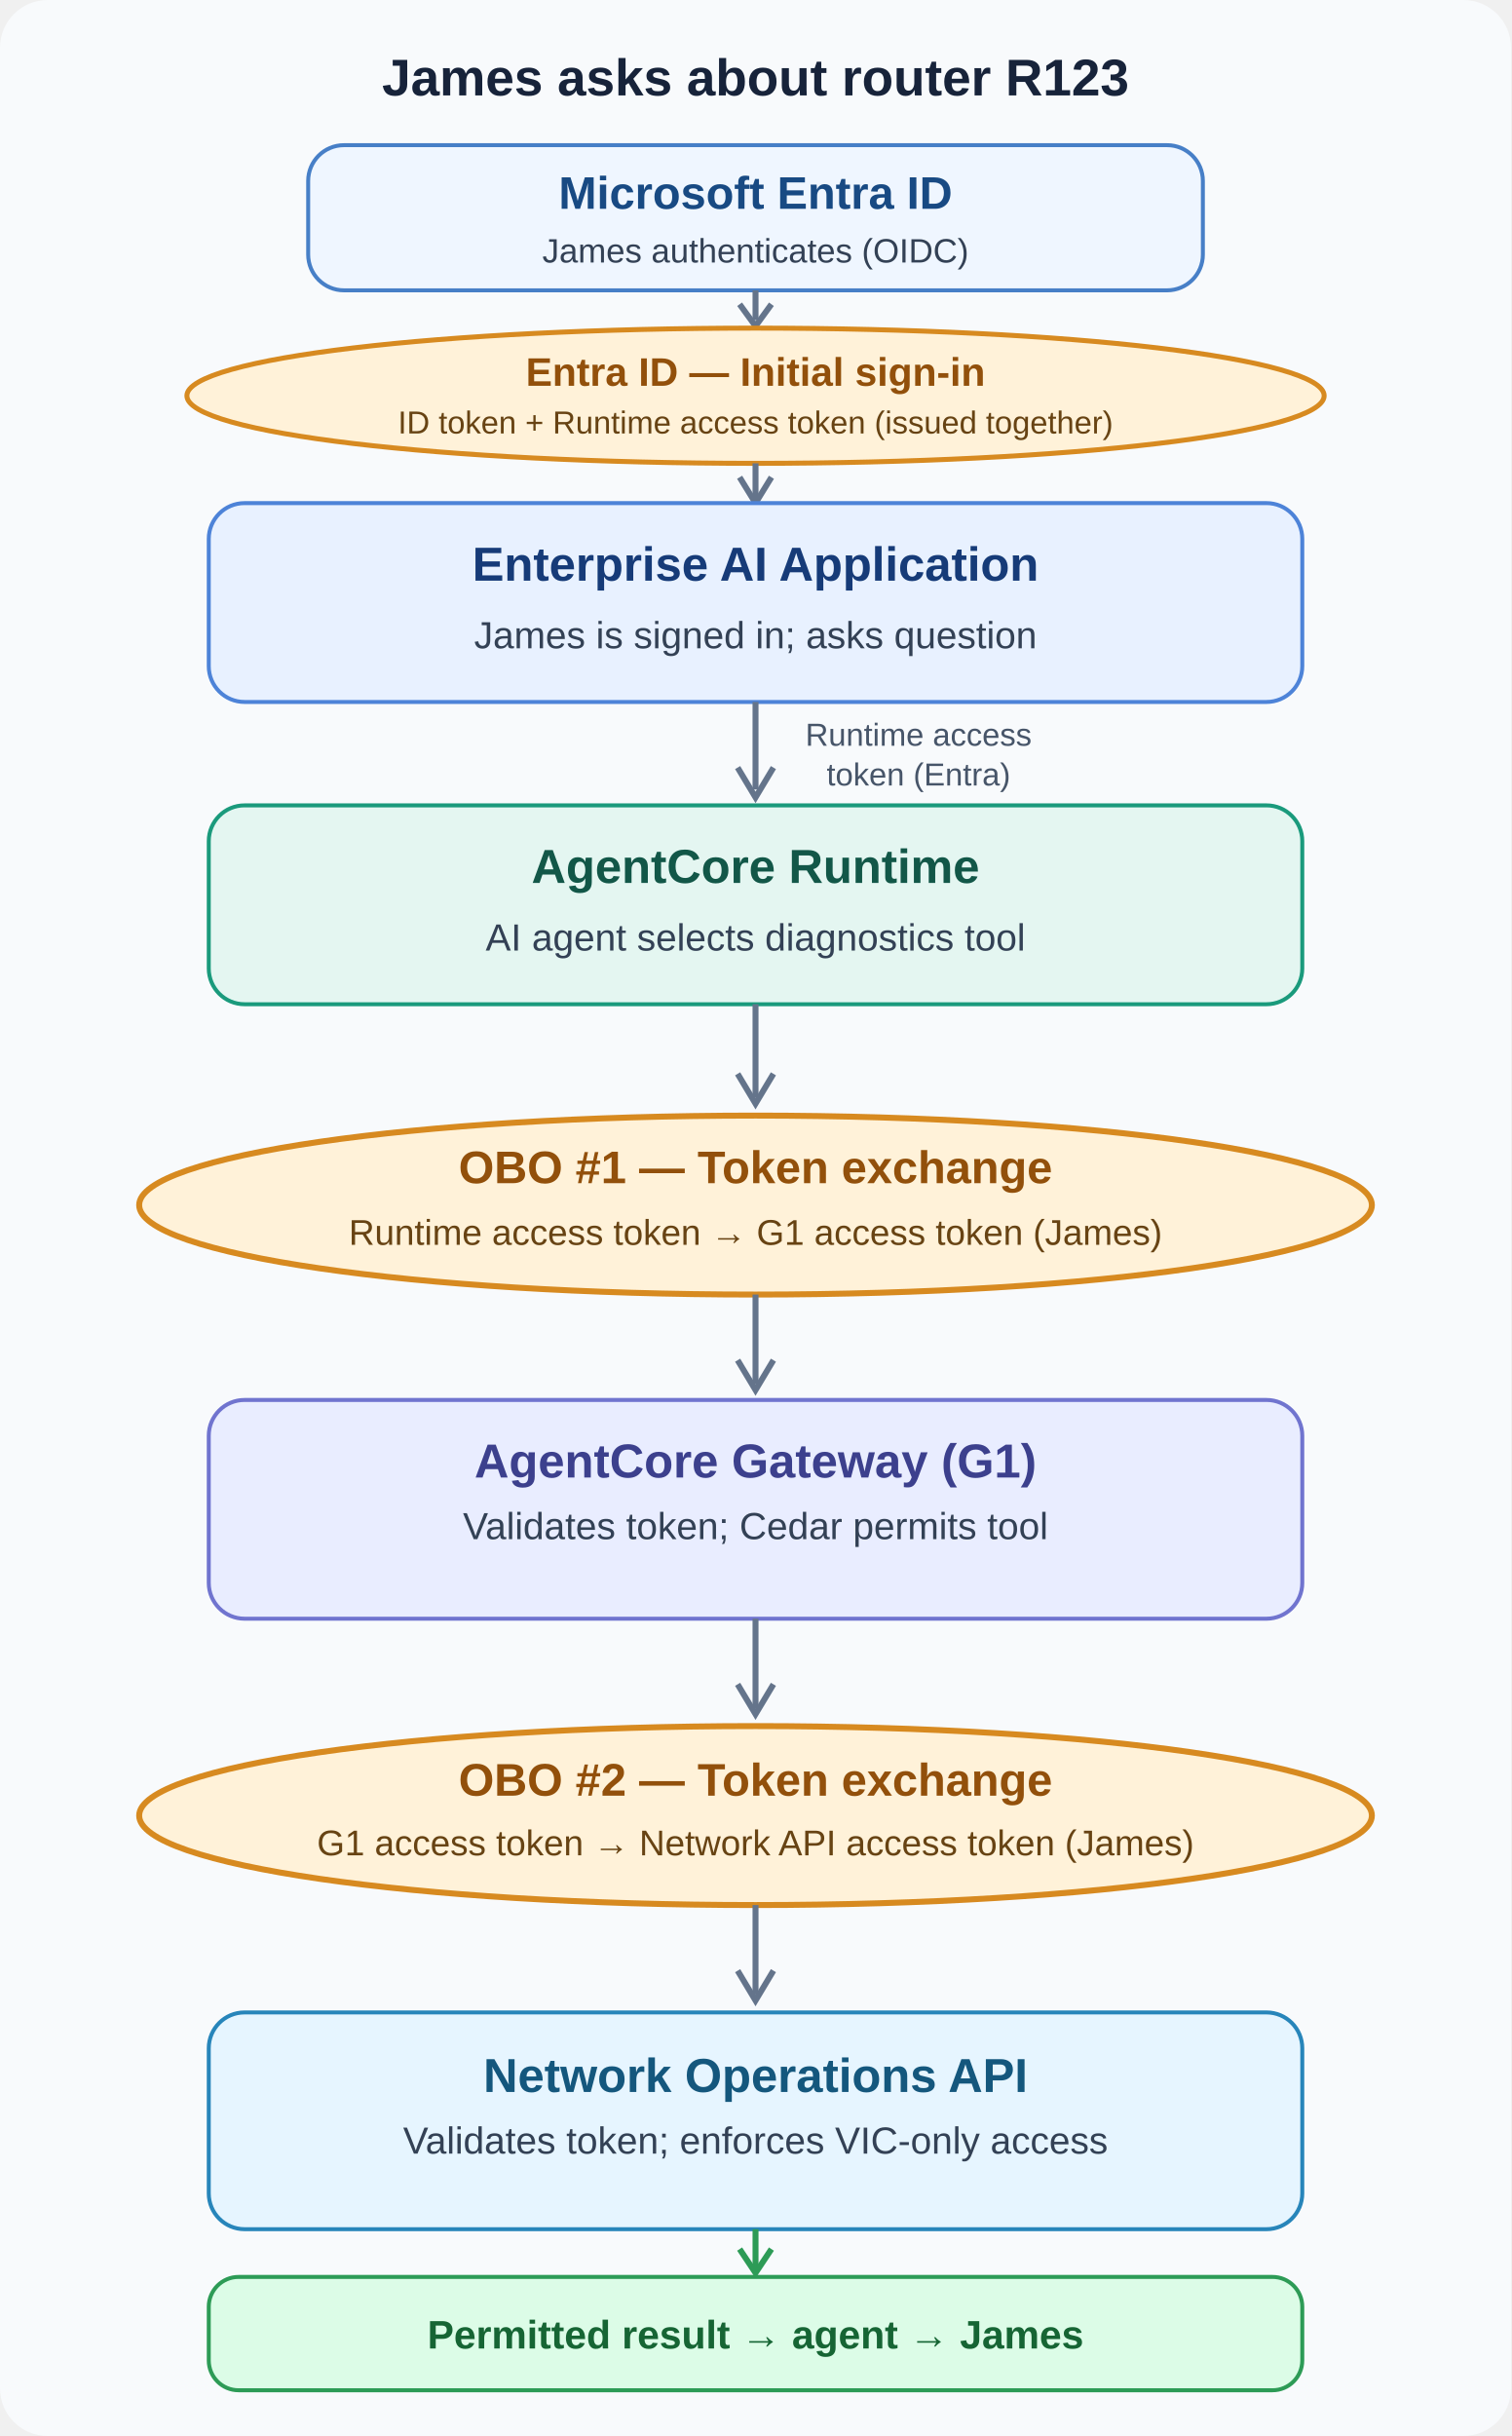
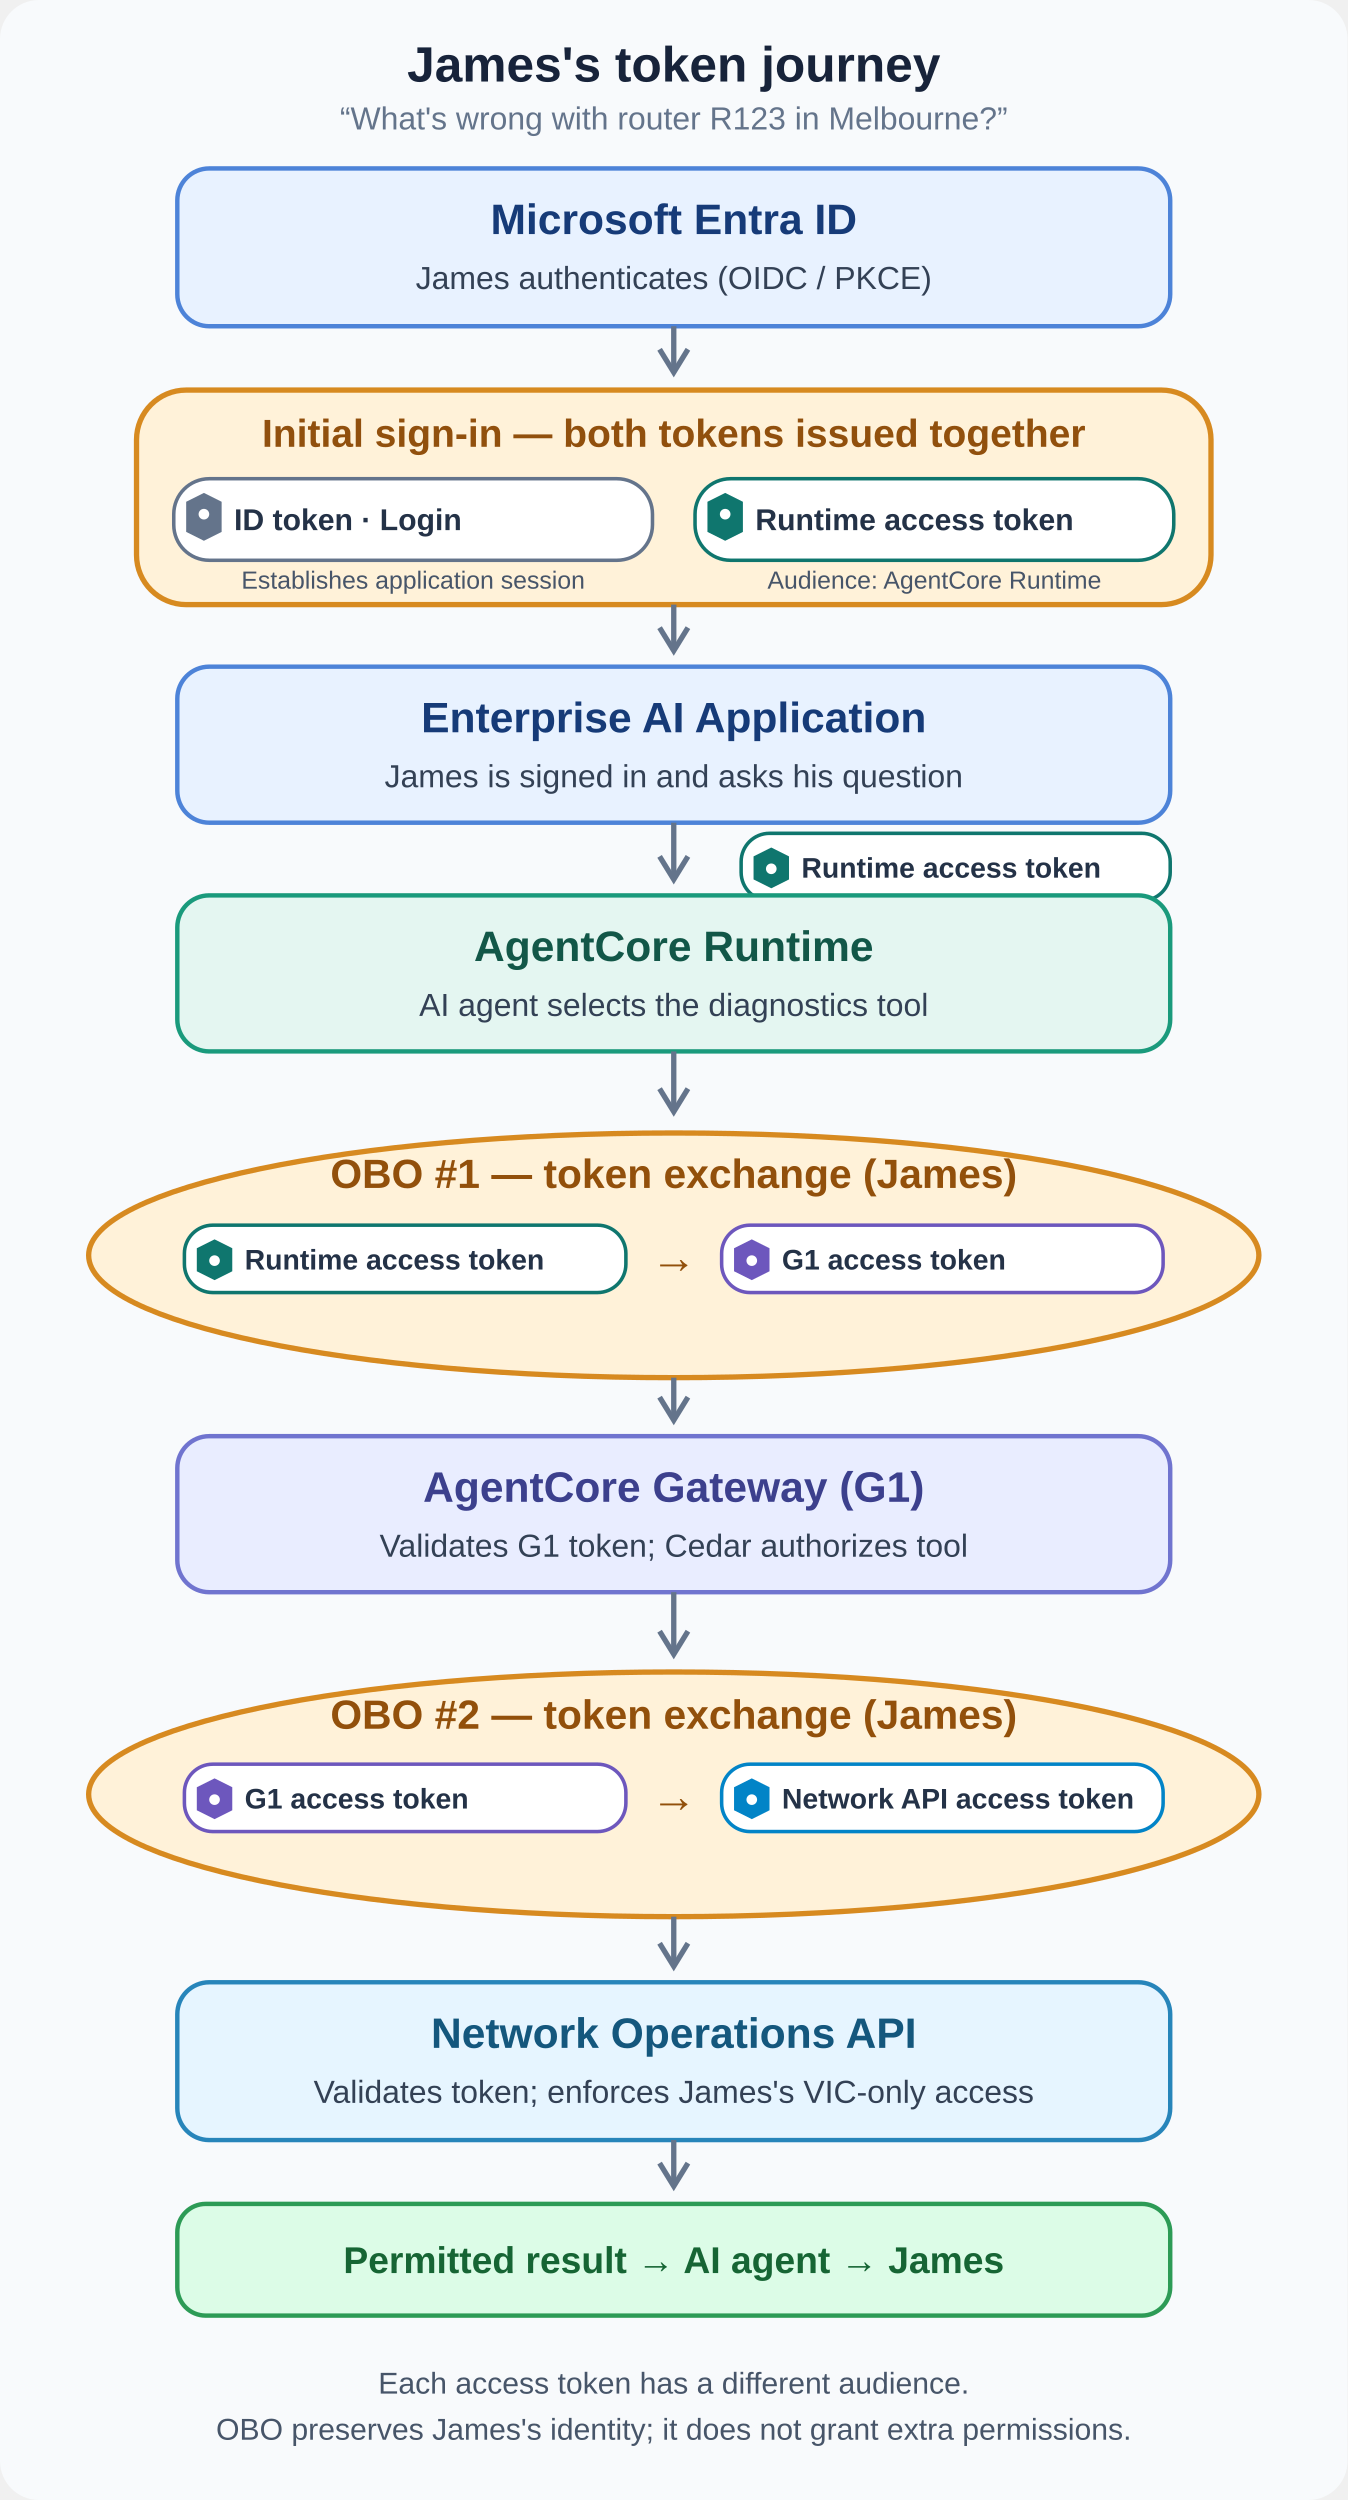
- <svg xmlns="http://www.w3.org/2000/svg" width="760" height="1225" viewBox="0 0 760 1225" role="img" aria-labelledby="title desc">
-   <rect width="760" height="1225" rx="24" fill="#f8fafc" />
-   <text x="380" y="48" text-anchor="middle" font-family="Arial,sans-serif" font-size="26" font-weight="700" fill="#17233a">James asks about router R123</text>
-   <g font-family="Arial,sans-serif" text-anchor="middle">
-     <rect x="155" y="73" width="450" height="73" rx="18" fill="#eff6ff" stroke="#477fc7" stroke-width="2" />
-     <text x="380" y="105" font-size="23" font-weight="700" fill="#184a83">Microsoft Entra ID</text>
-     <text x="380" y="132" font-size="17" fill="#334155">James authenticates (OIDC)</text>
-     <path d="M380 146 V161" stroke="#64748b" stroke-width="3" />
-     <path d="M372 153 L380 164 L388 153" fill="none" stroke="#64748b" stroke-width="3" />
-     <ellipse cx="380" cy="199" rx="286" ry="34" fill="#fff2d9" stroke="#d78a20" stroke-width="2.5" />
-     <text x="380" y="194" font-size="20" font-weight="700" fill="#92500b">Entra ID — Initial sign-in</text>
-     <text x="380" y="218" font-size="16" fill="#674313">ID token + Runtime access token (issued together)</text>
-     <path d="M380 233 V251" stroke="#64748b" stroke-width="3" />
-     <path d="M372 240 L380 253 L388 240" fill="none" stroke="#64748b" stroke-width="3" />
-   </g>
-   <g font-family="Arial,sans-serif" text-anchor="middle" transform="translate(0 175)">
-     <rect x="105" y="78" width="550" height="100" rx="18" fill="#e8f1ff" stroke="#4d83d8" stroke-width="2" />
-     <text x="380" y="117" font-size="24" font-weight="700" fill="#163b78">Enterprise AI Application</text>
-     <text x="380" y="151" font-size="19" fill="#334155">James is signed in; asks question</text>
-     <path d="M380 178 V222" stroke="#64748b" stroke-width="3" fill="none" />
-     <path d="M371 211 L380 226 L389 211" fill="none" stroke="#64748b" stroke-width="3" />
-     <text x="462" y="200" font-size="16" fill="#475569">Runtime access</text>
-     <text x="462" y="220" font-size="16" fill="#475569">token (Entra)</text>
-     <rect x="105" y="230" width="550" height="100" rx="18" fill="#e4f6f1" stroke="#1a9a7c" stroke-width="2" />
-     <text x="380" y="269" font-size="24" font-weight="700" fill="#125748">AgentCore Runtime</text>
-     <text x="380" y="303" font-size="19" fill="#334155">AI agent selects diagnostics tool</text>
-     <path d="M380 330 V377" stroke="#64748b" stroke-width="3" fill="none" />
-     <path d="M371 365 L380 380 L389 365" fill="none" stroke="#64748b" stroke-width="3" />
-     <ellipse cx="380" cy="431" rx="310" ry="45" fill="#fff2d9" stroke="#d78a20" stroke-width="3" />
-     <text x="380" y="420" font-size="23" font-weight="700" fill="#92500b">OBO #1 — Token exchange</text>
-     <text x="380" y="451" font-size="18" fill="#674313">Runtime access token → G1 access token (James)</text>
-     <path d="M380 476 V521" stroke="#64748b" stroke-width="3" fill="none" />
-     <path d="M371 509 L380 524 L389 509" fill="none" stroke="#64748b" stroke-width="3" />
-     <rect x="105" y="529" width="550" height="110" rx="18" fill="#e9edff" stroke="#7074cf" stroke-width="2" />
-     <text x="380" y="568" font-size="24" font-weight="700" fill="#3c408d">AgentCore Gateway (G1)</text>
-     <text x="380" y="599" font-size="19" fill="#334155">Validates token; Cedar permits tool</text>
-     <path d="M380 639 V684" stroke="#64748b" stroke-width="3" fill="none" />
-     <path d="M371 672 L380 687 L389 672" fill="none" stroke="#64748b" stroke-width="3" />
-     <ellipse cx="380" cy="738" rx="310" ry="45" fill="#fff2d9" stroke="#d78a20" stroke-width="3" />
-     <text x="380" y="728" font-size="23" font-weight="700" fill="#92500b">OBO #2 — Token exchange</text>
-     <text x="380" y="758" font-size="18" fill="#674313">G1 access token → Network API access token (James)</text>
-     <path d="M380 783 V828" stroke="#64748b" stroke-width="3" fill="none" />
-     <path d="M371 816 L380 831 L389 816" fill="none" stroke="#64748b" stroke-width="3" />
-     <rect x="105" y="837" width="550" height="109" rx="18" fill="#e6f5ff" stroke="#2785ba" stroke-width="2" />
-     <text x="380" y="877" font-size="24" font-weight="700" fill="#14577d">Network Operations API</text>
-     <text x="380" y="908" font-size="19" fill="#334155">Validates token; enforces VIC-only access</text>
-     <rect x="105" y="970" width="550" height="57" rx="15" fill="#dcfce7" stroke="#2d9b56" stroke-width="2" />
-     <text x="380" y="1006" font-size="20" font-weight="700" fill="#166534">Permitted result → agent → James</text>
-     <path d="M380 946 V966" stroke="#2d9b56" stroke-width="3" />
-     <path d="M372 956 L380 968 L388 956" fill="none" stroke="#2d9b56" stroke-width="3" />
+ <svg xmlns="http://www.w3.org/2000/svg" width="760" height="1410" viewBox="0 0 760 1410" role="img" aria-labelledby="title desc">
+   <rect width="760" height="1410" rx="22" fill="#f8fafc" />
+   <g font-family="Arial,Helvetica,sans-serif">
+     <text x="380" y="46" text-anchor="middle" font-size="28" font-weight="700" fill="#17233a">James's token journey</text>
+     <text x="380" y="73" text-anchor="middle" font-size="18" fill="#64748b">“What's wrong with router R123 in Melbourne?”</text>
+     <rect x="100" y="95" width="560" height="89" rx="18" fill="#e8f2ff" stroke="#4d83d8" stroke-width="2.5" />
+     <text x="380" y="132" text-anchor="middle" font-size="24" font-weight="700" fill="#163b78">Microsoft Entra ID</text>
+     <text x="380" y="163" text-anchor="middle" font-size="18" fill="#334155">James authenticates (OIDC / PKCE)</text>
+     <path d="M380 184V208" stroke="#64748b" stroke-width="3" fill="none" />
+     <path d="M372 197L380 210L388 197" stroke="#64748b" stroke-width="3" fill="none" />
+     <rect x="77" y="220" width="606" height="121" rx="28" fill="#fff2d9" stroke="#d78a20" stroke-width="3" />
+     <text x="380" y="252" text-anchor="middle" font-size="22" font-weight="700" fill="#91500d">Initial sign-in — both tokens issued together</text>
+     <rect x="98" y="270" width="270" height="46" rx="20" fill="#fff" stroke="#64748b" stroke-width="2" />
+     <path d="M115 278l10 5v17l-10 5l-10 -5v-17z" fill="#64748b" />
+     <circle cx="115" cy="290" r="3" fill="#fff" />
+     <text x="132" y="299" font-size="17" font-weight="700" fill="#243247">ID token · Login</text>
+     <rect x="392" y="270" width="270" height="46" rx="20" fill="#fff" stroke="#0f766e" stroke-width="2" />
+     <path d="M409 278l10 5v17l-10 5l-10 -5v-17z" fill="#0f766e" />
+     <circle cx="409" cy="290" r="3" fill="#fff" />
+     <text x="426" y="299" font-size="17" font-weight="700" fill="#243247">Runtime access token</text>
+     <text x="233" y="332" text-anchor="middle" font-size="14" fill="#475569">Establishes application session</text>
+     <text x="527" y="332" text-anchor="middle" font-size="14" fill="#475569">Audience: AgentCore Runtime</text>
+     <path d="M380 341V365" stroke="#64748b" stroke-width="3" fill="none" />
+     <path d="M372 354L380 367L388 354" stroke="#64748b" stroke-width="3" fill="none" />
+     <rect x="100" y="376" width="560" height="88" rx="18" fill="#e8f2ff" stroke="#4d83d8" stroke-width="2.5" />
+     <text x="380" y="413" text-anchor="middle" font-size="24" font-weight="700" fill="#163b78">Enterprise AI Application</text>
+     <text x="380" y="444" text-anchor="middle" font-size="18" fill="#334155">James is signed in and asks his question</text>
+     <path d="M380 464V494" stroke="#64748b" stroke-width="3" fill="none" />
+     <path d="M372 483L380 496L388 483" stroke="#64748b" stroke-width="3" fill="none" />
+     <rect x="418" y="470" width="242" height="38" rx="16" fill="#fff" stroke="#0f766e" stroke-width="2" />
+     <path d="M435 478l10 5v13l-10 5l-10 -5v-13z" fill="#0f766e" />
+     <circle cx="435" cy="490" r="3" fill="#fff" />
+     <text x="452" y="495" font-size="16" font-weight="700" fill="#243247">Runtime access token</text>
+     <rect x="100" y="505" width="560" height="88" rx="18" fill="#e4f6f1" stroke="#1a9a7c" stroke-width="2.5" />
+     <text x="380" y="542" text-anchor="middle" font-size="24" font-weight="700" fill="#125748">AgentCore Runtime</text>
+     <text x="380" y="573" text-anchor="middle" font-size="18" fill="#334155">AI agent selects the diagnostics tool</text>
+     <path d="M380 593V625" stroke="#64748b" stroke-width="3" fill="none" />
+     <path d="M372 614L380 627L388 614" stroke="#64748b" stroke-width="3" fill="none" />
+     <ellipse cx="380" cy="708" rx="330" ry="69" fill="#fff2d9" stroke="#d78a20" stroke-width="3" />
+     <text x="380" y="670" text-anchor="middle" font-size="23" font-weight="700" fill="#92500b">OBO #1 — token exchange (James)</text>
+     <rect x="104" y="691" width="249" height="38" rx="16" fill="#fff" stroke="#0f766e" stroke-width="2" />
+     <path d="M121 699l10 5v13l-10 5l-10 -5v-13z" fill="#0f766e" />
+     <circle cx="121" cy="711" r="3" fill="#fff" />
+     <text x="138" y="716" font-size="16" font-weight="700" fill="#243247">Runtime access token</text>
+     <text x="380" y="718" text-anchor="middle" font-size="26" font-weight="700" fill="#92500b">→</text>
+     <rect x="407" y="691" width="249" height="38" rx="16" fill="#fff" stroke="#6d57bd" stroke-width="2" />
+     <path d="M424 699l10 5v13l-10 5l-10 -5v-13z" fill="#6d57bd" />
+     <circle cx="424" cy="711" r="3" fill="#fff" />
+     <text x="441" y="716" font-size="16" font-weight="700" fill="#243247">G1 access token</text>
+     <path d="M380 777V799" stroke="#64748b" stroke-width="3" fill="none" />
+     <path d="M372 788L380 801L388 788" stroke="#64748b" stroke-width="3" fill="none" />
+     <rect x="100" y="810" width="560" height="88" rx="18" fill="#e9edff" stroke="#7074cf" stroke-width="2.5" />
+     <text x="380" y="847" text-anchor="middle" font-size="24" font-weight="700" fill="#3c408d">AgentCore Gateway (G1)</text>
+     <text x="380" y="878" text-anchor="middle" font-size="18" fill="#334155">Validates G1 token; Cedar authorizes tool</text>
+     <path d="M380 898V931" stroke="#64748b" stroke-width="3" fill="none" />
+     <path d="M372 920L380 933L388 920" stroke="#64748b" stroke-width="3" fill="none" />
+     <ellipse cx="380" cy="1012" rx="330" ry="69" fill="#fff2d9" stroke="#d78a20" stroke-width="3" />
+     <text x="380" y="975" text-anchor="middle" font-size="23" font-weight="700" fill="#92500b">OBO #2 — token exchange (James)</text>
+     <rect x="104" y="995" width="249" height="38" rx="16" fill="#fff" stroke="#6d57bd" stroke-width="2" />
+     <path d="M121 1003l10 5v13l-10 5l-10 -5v-13z" fill="#6d57bd" />
+     <circle cx="121" cy="1015" r="3" fill="#fff" />
+     <text x="138" y="1020" font-size="16" font-weight="700" fill="#243247">G1 access token</text>
+     <text x="380" y="1022" text-anchor="middle" font-size="26" font-weight="700" fill="#92500b">→</text>
+     <rect x="407" y="995" width="249" height="38" rx="16" fill="#fff" stroke="#0284c7" stroke-width="2" />
+     <path d="M424 1003l10 5v13l-10 5l-10 -5v-13z" fill="#0284c7" />
+     <circle cx="424" cy="1015" r="3" fill="#fff" />
+     <text x="441" y="1020" font-size="16" font-weight="700" fill="#243247">Network API access token</text>
+     <path d="M380 1081V1107" stroke="#64748b" stroke-width="3" fill="none" />
+     <path d="M372 1096L380 1109L388 1096" stroke="#64748b" stroke-width="3" fill="none" />
+     <rect x="100" y="1118" width="560" height="89" rx="18" fill="#e6f5ff" stroke="#2785ba" stroke-width="2.5" />
+     <text x="380" y="1155" text-anchor="middle" font-size="24" font-weight="700" fill="#14577d">Network Operations API</text>
+     <text x="380" y="1186" text-anchor="middle" font-size="18" fill="#334155">Validates token; enforces James's VIC-only access</text>
+     <path d="M380 1207V1231" stroke="#64748b" stroke-width="3" fill="none" />
+     <path d="M372 1220L380 1233L388 1220" stroke="#64748b" stroke-width="3" fill="none" />
+     <rect x="100" y="1243" width="560" height="63" rx="16" fill="#dcfce7" stroke="#2d9b56" stroke-width="2.5" />
+     <text x="380" y="1282" text-anchor="middle" font-size="21" font-weight="700" fill="#166534">Permitted result → AI agent → James</text>
+     <text x="380" y="1350" text-anchor="middle" font-size="17" fill="#475569">Each access token has a different audience.</text>
+     <text x="380" y="1376" text-anchor="middle" font-size="17" fill="#475569">OBO preserves James's identity; it does not grant extra permissions.</text>
  </g>
</svg>
